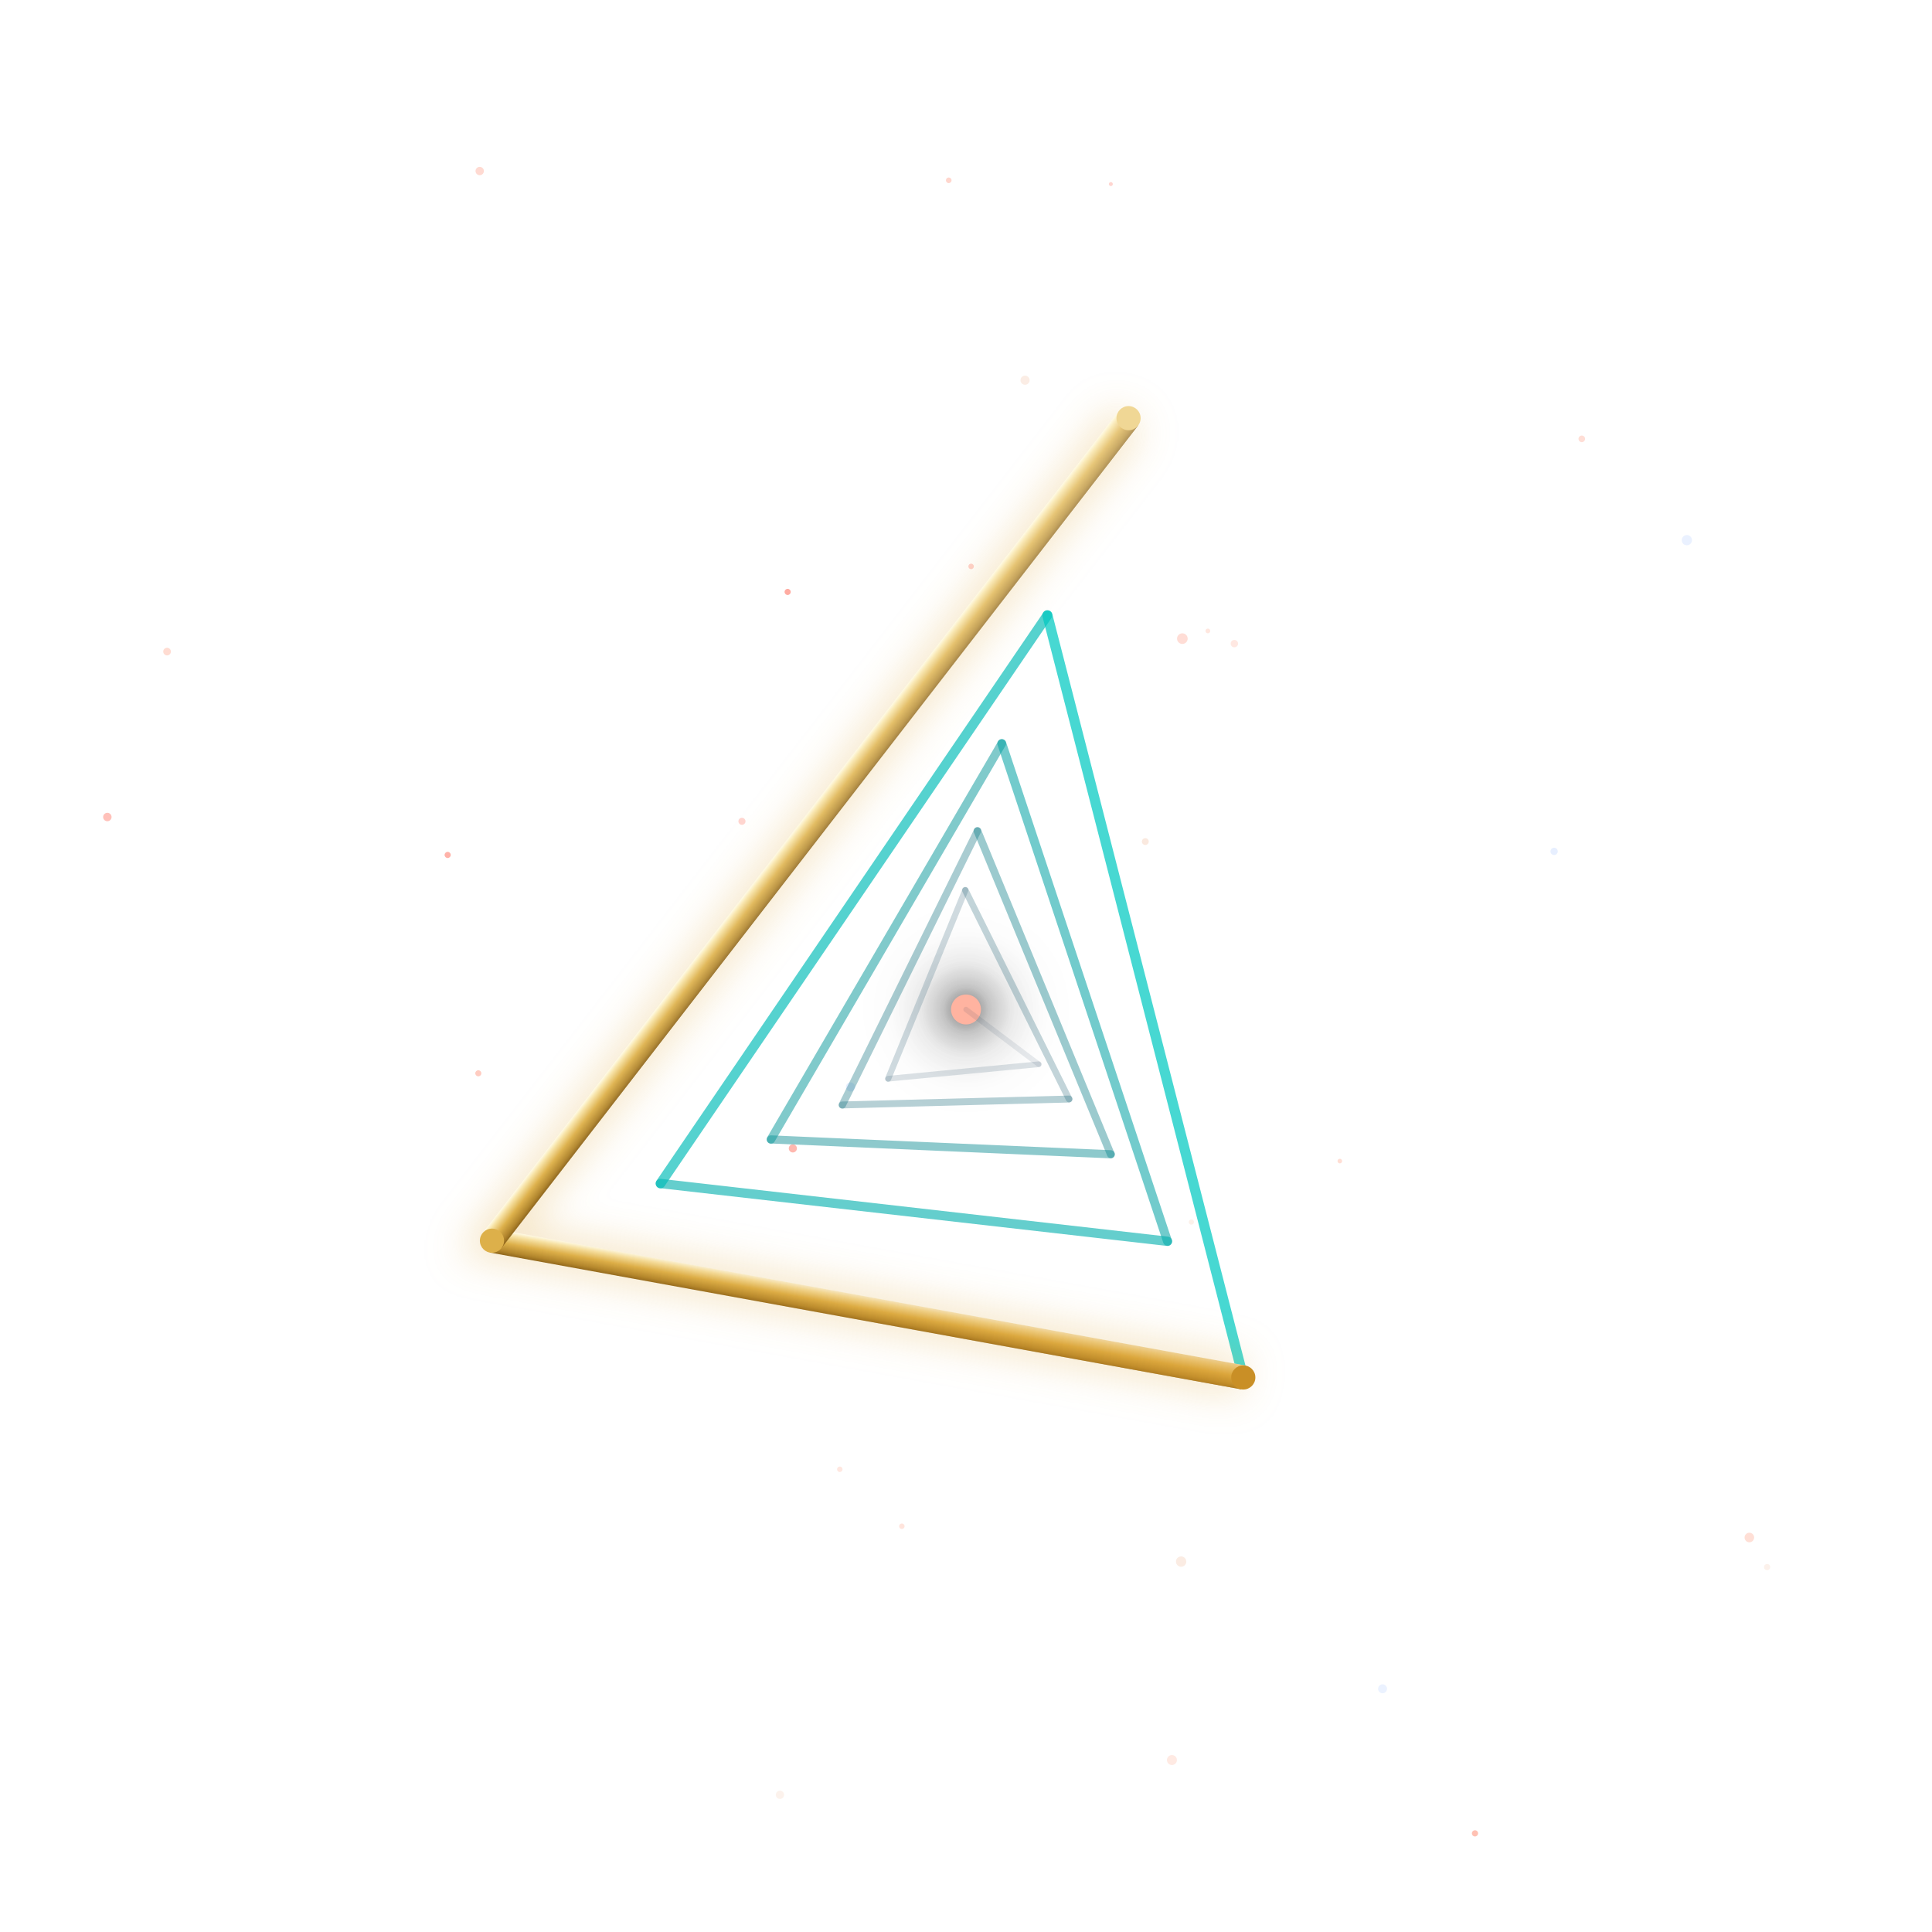
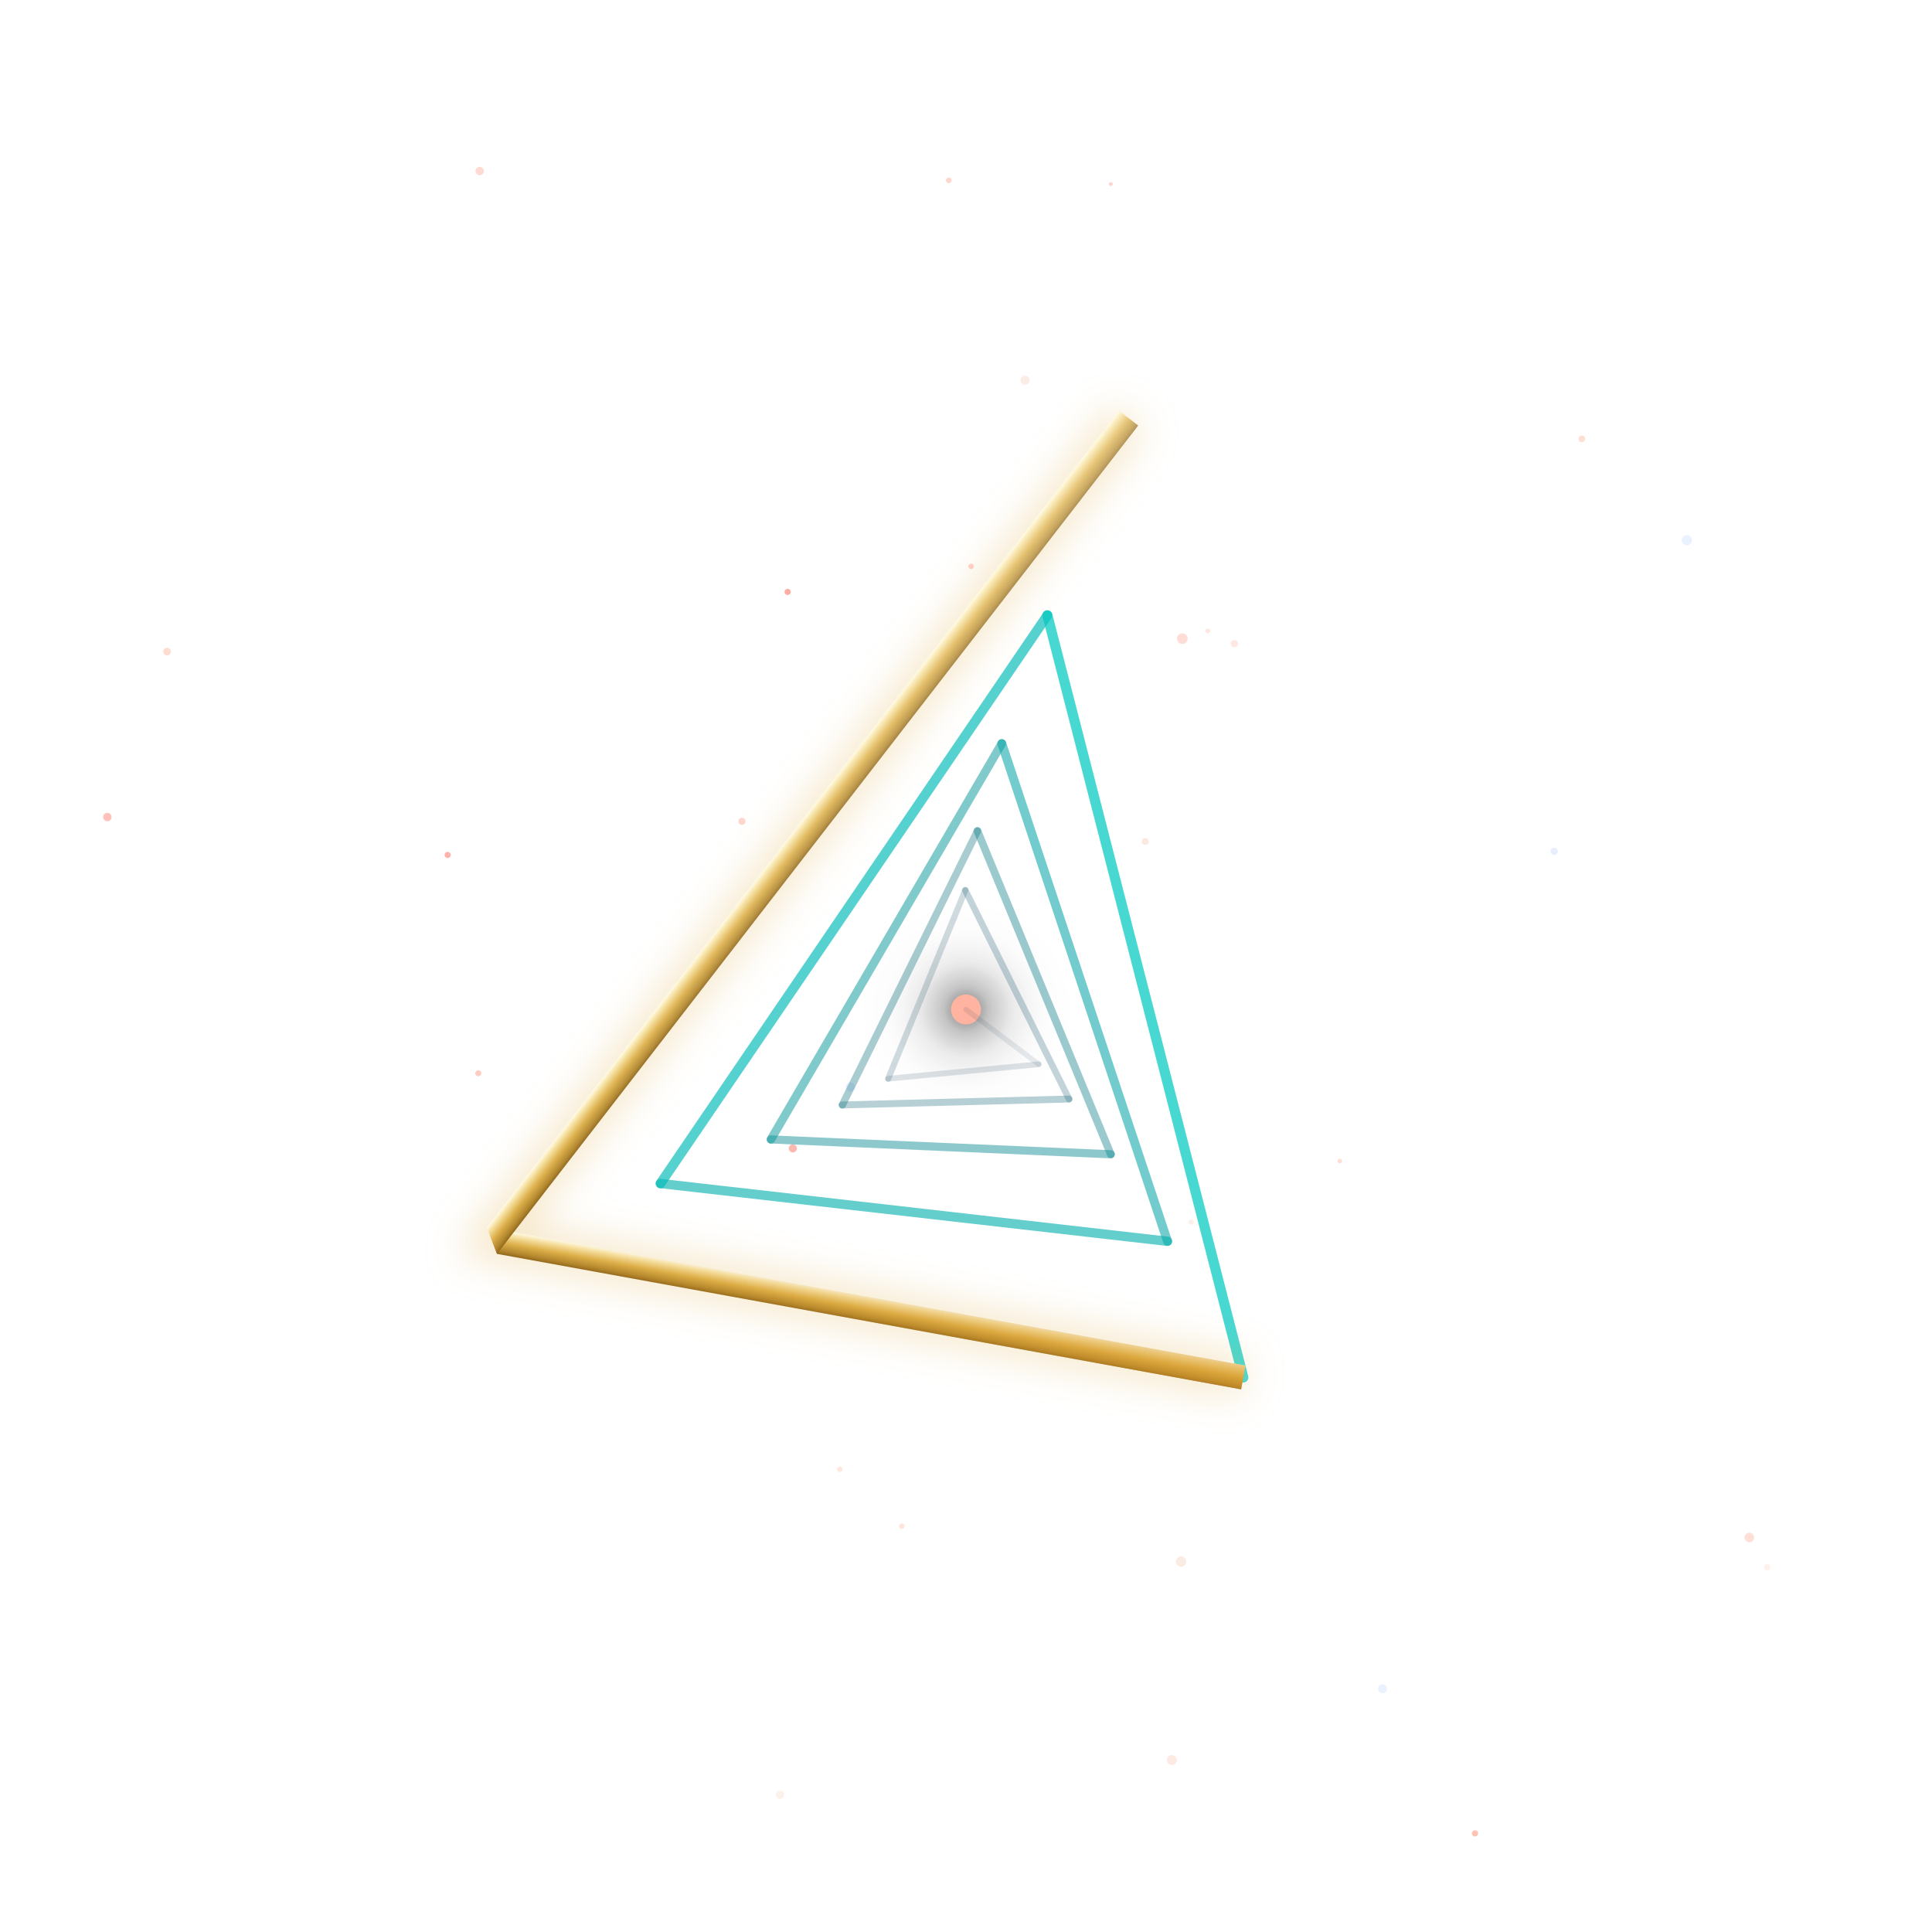
<svg xmlns="http://www.w3.org/2000/svg" viewBox="0 0 800 800" width="800" height="800" role="img" aria-label="Logo: triángulo espiral de conocimiento con nodos en cada vértice y una C final de Christian">
  <defs>
    <radialGradient id="halo-star" cx="50%" cy="50%" r="50%">
      <stop offset="0%" stop-color="currentColor" stop-opacity="0.28" />
      <stop offset="30%" stop-color="currentColor" stop-opacity="0.09" />
      <stop offset="65%" stop-color="currentColor" stop-opacity="0.02" />
      <stop offset="100%" stop-color="currentColor" stop-opacity="0" />
    </radialGradient>
    <radialGradient id="halo-nova" cx="50%" cy="50%" r="50%">
      <stop offset="0%" stop-color="currentColor" stop-opacity="0.16" />
      <stop offset="40%" stop-color="currentColor" stop-opacity="0.05" />
      <stop offset="75%" stop-color="currentColor" stop-opacity="0.01" />
      <stop offset="100%" stop-color="currentColor" stop-opacity="0" />
    </radialGradient>
    <filter id="halo-blur" x="-80%" y="-80%" width="260%" height="260%">
      <feGaussianBlur stdDeviation="8" />
    </filter>
  </defs>
  <defs>
    <linearGradient id="c-perp-1" gradientUnits="userSpaceOnUse" x1="515.71" y1="565.45" x2="513.92" y2="575.29">
      <stop offset="0%" stop-color="#fffbe6" />
      <stop offset="16%" stop-color="#f8e4a8" />
      <stop offset="50%" stop-color="#ddb04a" />
      <stop offset="84%" stop-color="#b1852c" />
      <stop offset="100%" stop-color="#8f661c" />
    </linearGradient>
-     <linearGradient id="c-perp-2" gradientUnits="userSpaceOnUse" x1="199.75" y1="510.68" x2="207.66" y2="516.8">
+     <linearGradient id="c-perp-2" gradientUnits="userSpaceOnUse" x1="463.36" y1="170.09" x2="471.27" y2="176.21">
      <stop offset="0%" stop-color="#fffbe6" />
      <stop offset="16%" stop-color="#f8e4a8" />
      <stop offset="50%" stop-color="#ddb04a" />
      <stop offset="84%" stop-color="#b1852c" />
      <stop offset="100%" stop-color="#8f661c" />
    </linearGradient>
-     <linearGradient id="c-tint-1" gradientUnits="userSpaceOnUse" x1="515.71" y1="565.45" x2="204.6" y2="508.82">
+     <linearGradient id="c-tint-1" gradientUnits="userSpaceOnUse" x1="515.71" y1="565.45" x2="201.61" y2="508.27">
      <stop offset="0%" stop-color="#d99a2b" stop-opacity="0.5" />
      <stop offset="100%" stop-color="#d99a2b" stop-opacity="0" />
    </linearGradient>
-     <linearGradient id="c-tint-2" gradientUnits="userSpaceOnUse" x1="199.75" y1="510.68" x2="463.36" y2="170.09">
+     <linearGradient id="c-tint-2" gradientUnits="userSpaceOnUse" x1="201.61" y1="508.27" x2="463.36" y2="170.09">
      <stop offset="0%" stop-color="#fffbe6" stop-opacity="0" />
      <stop offset="100%" stop-color="#fffbe6" stop-opacity="0.32" />
    </linearGradient>
  </defs>
  <g id="logo-background" data-name="Background">
    <circle cx="326.15" cy="245.1" r="1.275" fill="#ff6f5e" opacity="0.575" />
    <circle cx="373.44" cy="631.99" r="1.135" fill="#ffb49e" opacity="0.356" />
    <circle cx="69.18" cy="269.81" r="1.583" fill="#ffb49e" opacity="0.466" />
    <circle cx="485.27" cy="728.79" r="2.067" fill="#ffb49e" opacity="0.289" />
    <circle cx="724.37" cy="636.65" r="1.982" fill="#ffb49e" opacity="0.425" />
    <circle cx="424.45" cy="157.44" r="1.892" fill="#f6d7c4" opacity="0.445" />
    <circle cx="328.3" cy="475.53" r="1.684" fill="#ff6f5e" opacity="0.494" />
    <circle cx="198.06" cy="444.43" r="1.256" fill="#ff8a70" opacity="0.435" />
    <circle cx="554.79" cy="480.78" r="0.95" fill="#ffb49e" opacity="0.439" />
    <circle cx="322.96" cy="743.2" r="1.716" fill="#f6d7c4" opacity="0.315" />
    <circle cx="459.98" cy="76.22" r="0.821" fill="#ff6f5e" opacity="0.291" />
    <circle cx="610.76" cy="759.16" r="1.285" fill="#ff8a70" opacity="0.528" />
    <circle cx="307.23" cy="340.09" r="1.463" fill="#ff6f5e" opacity="0.291" />
    <circle cx="392.85" cy="74.66" r="1.162" fill="#ff8a70" opacity="0.35" />
    <circle cx="352.18" cy="450.09" r="1.896" fill="#cfe0ff" opacity="0.536" />
    <circle cx="185.37" cy="354.01" r="1.275" fill="#ff6f5e" opacity="0.533" />
    <circle cx="347.74" cy="608.4" r="1.139" fill="#ffb49e" opacity="0.318" />
    <circle cx="474.25" cy="348.48" r="1.418" fill="#f6d7c4" opacity="0.546" />
    <circle cx="489.08" cy="646.62" r="2.143" fill="#f6d7c4" opacity="0.472" />
    <circle cx="500.15" cy="261.26" r="0.983" fill="#ffb49e" opacity="0.325" />
    <circle cx="198.64" cy="70.82" r="1.73" fill="#ff8a70" opacity="0.317" />
    <circle cx="643.53" cy="352.54" r="1.507" fill="#cfe0ff" opacity="0.509" />
    <circle cx="511.12" cy="266.51" r="1.531" fill="#ffb49e" opacity="0.302" />
    <circle cx="489.59" cy="264.44" r="2.199" fill="#ff8a70" opacity="0.29" />
    <circle cx="698.49" cy="223.67" r="2.122" fill="#cfe0ff" opacity="0.446" />
    <circle cx="493.32" cy="506.02" r="1.087" fill="#f6d7c4" opacity="0.355" />
    <circle cx="654.99" cy="181.72" r="1.364" fill="#ff8a70" opacity="0.288" />
    <circle cx="44.45" cy="338.31" r="1.748" fill="#ff6f5e" opacity="0.427" />
    <circle cx="402.12" cy="234.54" r="1.137" fill="#ff6f5e" opacity="0.324" />
    <circle cx="572.49" cy="699.29" r="1.85" fill="#cfe0ff" opacity="0.413" />
    <circle cx="313.64" cy="375.46" r="1.481" fill="#ff6f5e" opacity="0.456" />
    <circle cx="731.72" cy="648.9" r="1.289" fill="#f6d7c4" opacity="0.344" />
  </g>
  <g id="logo-star-0" data-name="star 0">
    <circle cx="400" cy="418" r="44.8" fill="url(#halo-nova)" color="#ffb3a0" />
    <circle cx="400" cy="418" r="26.6" fill="url(#halo-nova)" color="#ffb3a0" />
    <circle cx="400" cy="418" r="31" fill="url(#halo-star)" color="#ffb3a0" />
    <circle cx="400" cy="418" r="6.2" fill="#ffb3a0" opacity="1" />
  </g>
  <g id="logo-spiral" data-name="Spiral" stroke-linecap="round" fill="none">
    <line x1="400" y1="418" x2="430.1" y2="440.68" stroke="rgb(22,50,79)" stroke-width="2.2" opacity="0.1" />
    <line x1="430.1" y1="440.68" x2="367.77" y2="446.68" stroke="rgb(20,63,88)" stroke-width="2.367" opacity="0.152" />
    <line x1="367.77" y1="446.68" x2="399.71" y2="368.62" stroke="rgb(18,75,98)" stroke-width="2.533" opacity="0.203" />
    <line x1="399.71" y1="368.62" x2="442.66" y2="455.09" stroke="rgb(17,88,107)" stroke-width="2.7" opacity="0.255" />
    <line x1="442.66" y1="455.09" x2="348.78" y2="457.54" stroke="rgb(15,100,117)" stroke-width="2.867" opacity="0.307" />
    <line x1="348.78" y1="457.54" x2="404.74" y2="344.08" stroke="rgb(13,113,126)" stroke-width="3.033" opacity="0.358" />
    <line x1="404.74" y1="344.08" x2="459.96" y2="477.96" stroke="rgb(11,126,136)" stroke-width="3.2" opacity="0.41" />
    <line x1="459.96" y1="477.96" x2="319.22" y2="471.81" stroke="rgb(9,138,145)" stroke-width="3.367" opacity="0.462" />
    <line x1="319.22" y1="471.81" x2="414.82" y2="307.88" stroke="rgb(7,151,154)" stroke-width="3.533" opacity="0.513" />
    <line x1="414.82" y1="307.88" x2="483.44" y2="513.99" stroke="rgb(6,163,164)" stroke-width="3.7" opacity="0.565" />
    <line x1="483.44" y1="513.99" x2="273.49" y2="490.06" stroke="rgb(4,176,173)" stroke-width="3.867" opacity="0.617" />
    <line x1="273.49" y1="490.06" x2="433.7" y2="254.78" stroke="rgb(2,188,183)" stroke-width="4.033" opacity="0.668" />
    <line x1="433.7" y1="254.78" x2="514.82" y2="570.37" stroke="rgb(0,201,192)" stroke-width="4.2" opacity="0.72" />
  </g>
  <path d="M 514.818 570.368 L 203.708 513.738 L 467.315 173.146" stroke="#dfa637" stroke-width="16" opacity="0.28" fill="none" filter="url(#halo-blur)" />
  <g id="logo-c-triespiral" data-name="C TriSpiral">
-     <path d="M 515.713 565.449 L 204.603 508.819 L 202.812 518.657 L 513.922 575.287 Z" fill="url(#c-perp-1)" />
-     <path d="M 199.754 510.678 L 463.361 170.086 L 471.269 176.207 L 207.662 516.798 Z" fill="url(#c-perp-2)" />
-     <path d="M 515.713 565.449 L 204.603 508.819 L 202.812 518.657 L 513.922 575.287 Z" fill="url(#c-tint-1)" />
-     <path d="M 199.754 510.678 L 463.361 170.086 L 471.269 176.207 L 207.662 516.798 Z" fill="url(#c-tint-2)" />
-     <circle cx="514.82" cy="570.37" r="5" fill="#c98f26" />
-     <circle cx="203.71" cy="513.74" r="5" fill="#ddb04a" />
-     <circle cx="467.31" cy="173.15" r="5" fill="#f0d795" />
+     <path d="M 515.713 565.449 L 201.614 508.275 L 205.802 519.201 L 513.922 575.287 Z" fill="url(#c-perp-1)" />
+     <path d="M 201.614 508.275 L 463.361 170.086 L 471.269 176.207 L 205.802 519.201 Z" fill="url(#c-perp-2)" />
+     <path d="M 515.713 565.449 L 201.614 508.275 L 205.802 519.201 L 513.922 575.287 Z" fill="url(#c-tint-1)" />
+     <path d="M 201.614 508.275 L 463.361 170.086 L 471.269 176.207 L 205.802 519.201 Z" fill="url(#c-tint-2)" />
  </g>
</svg>
